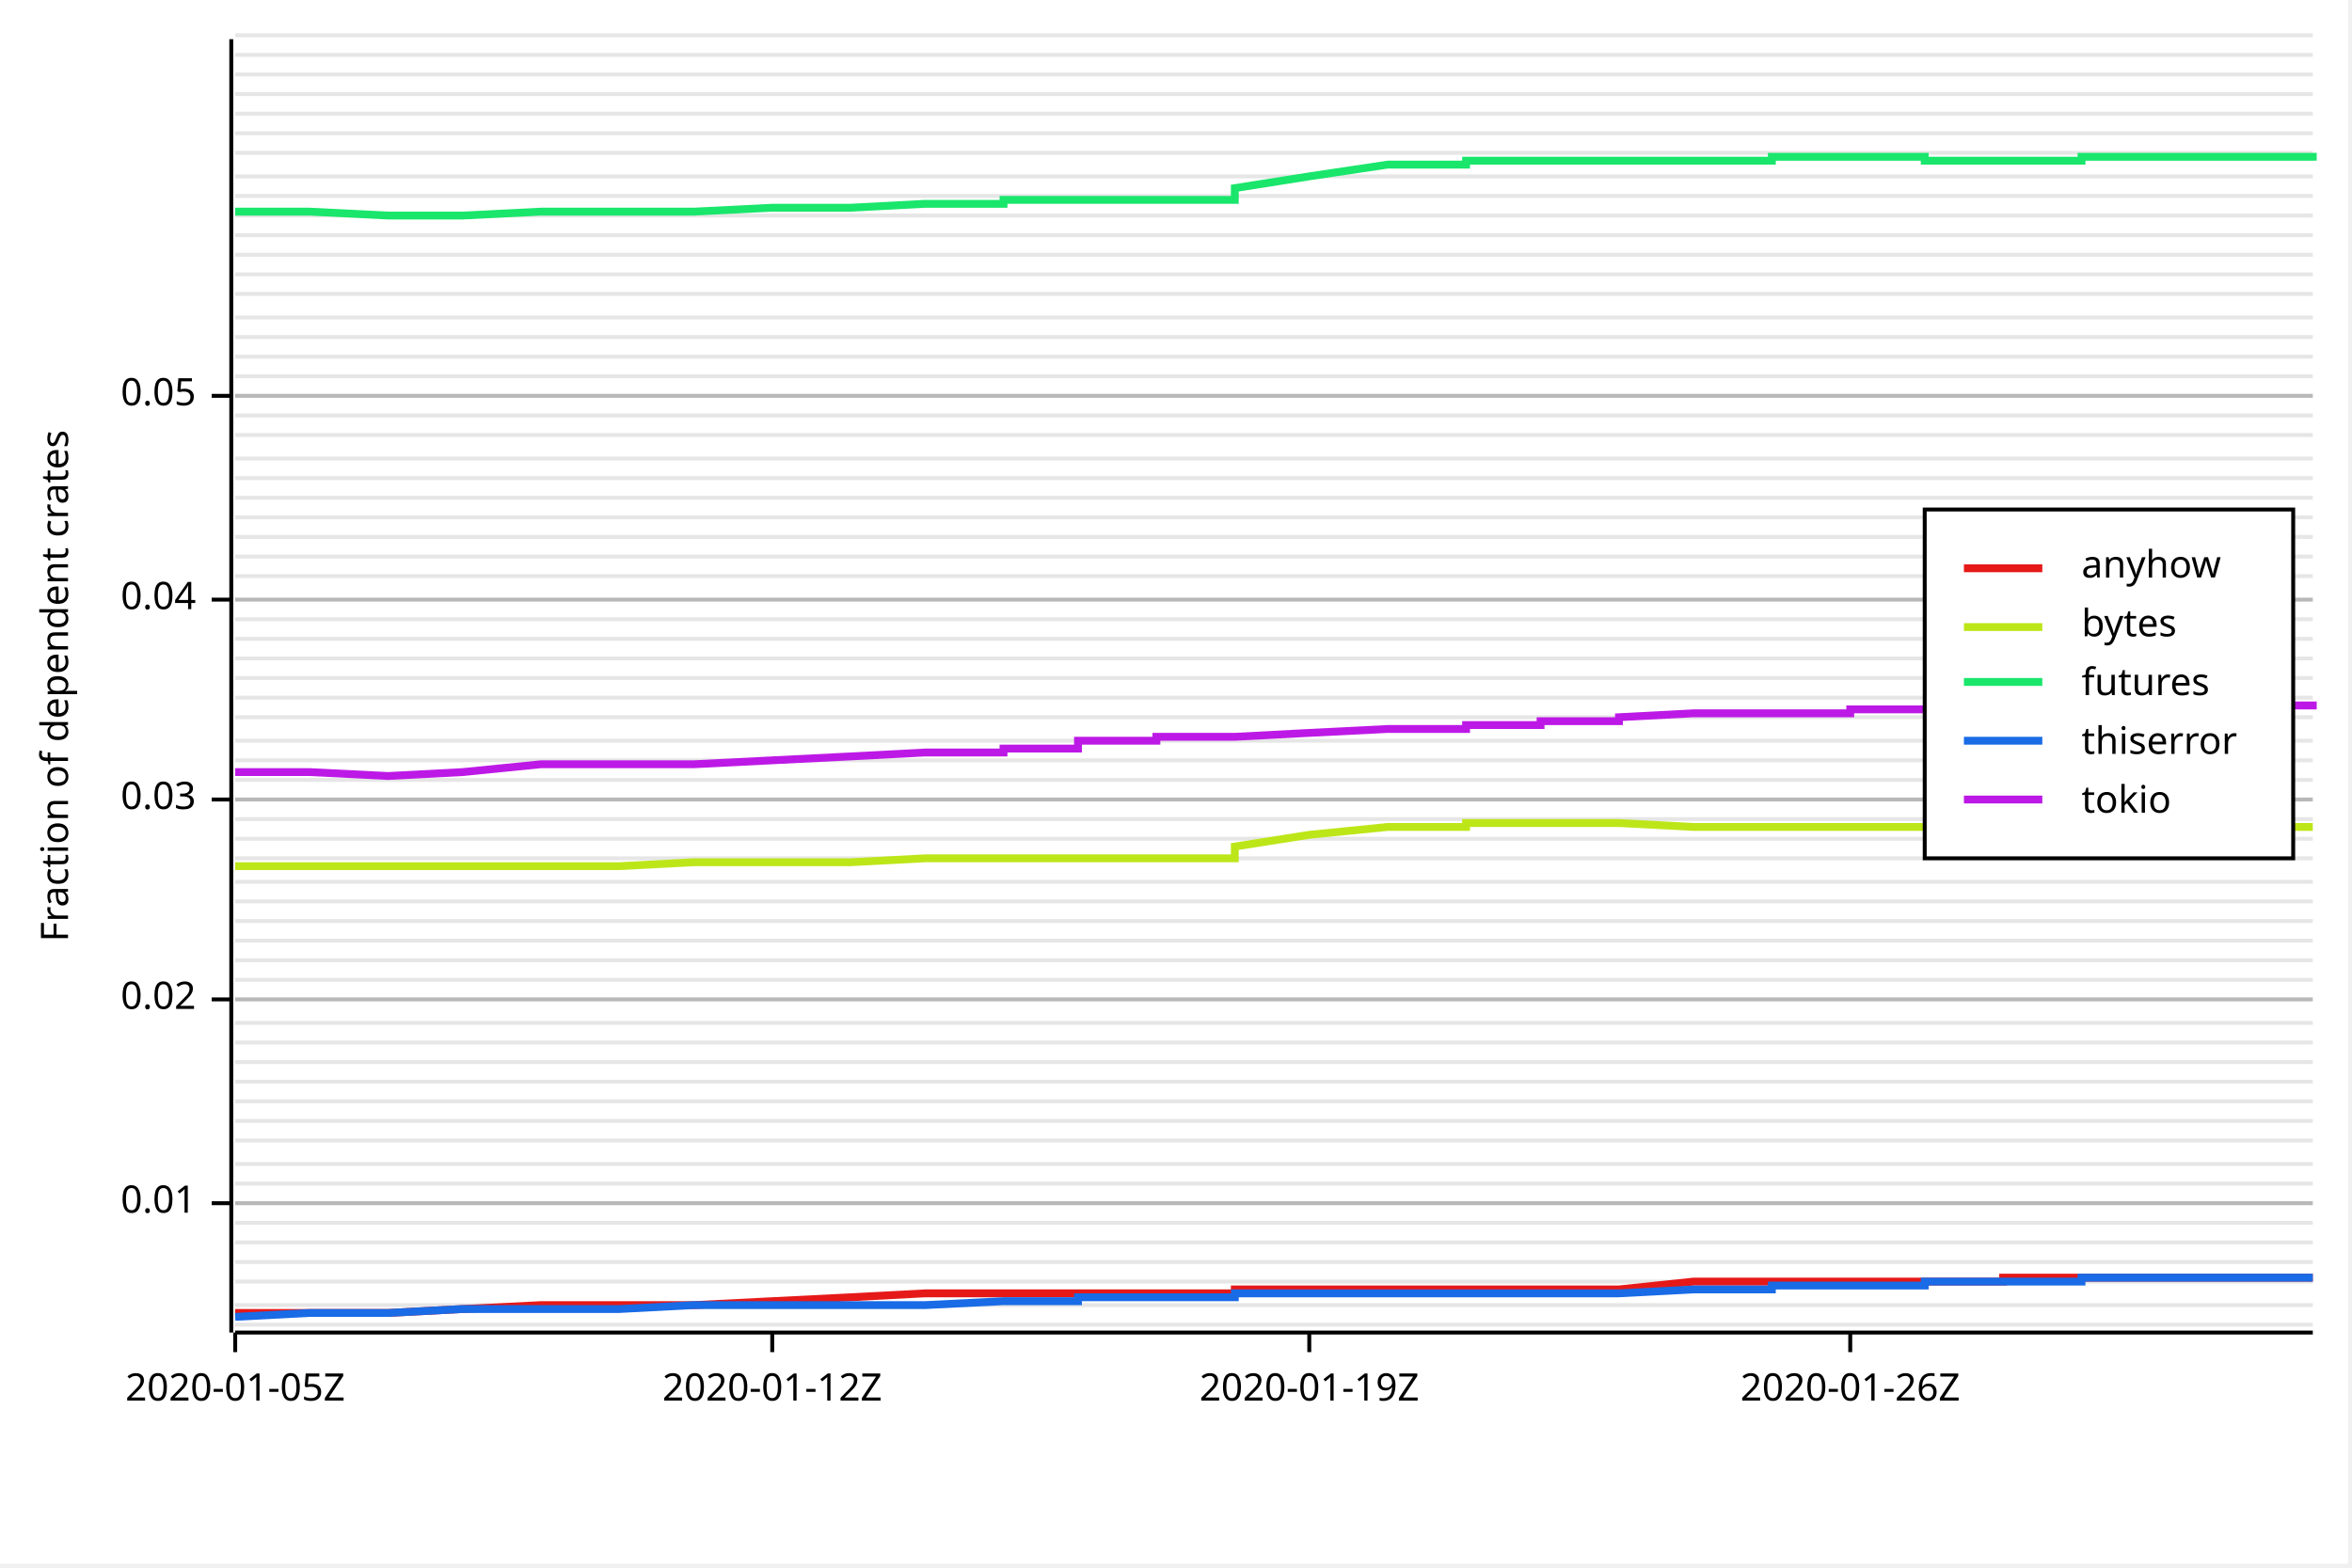
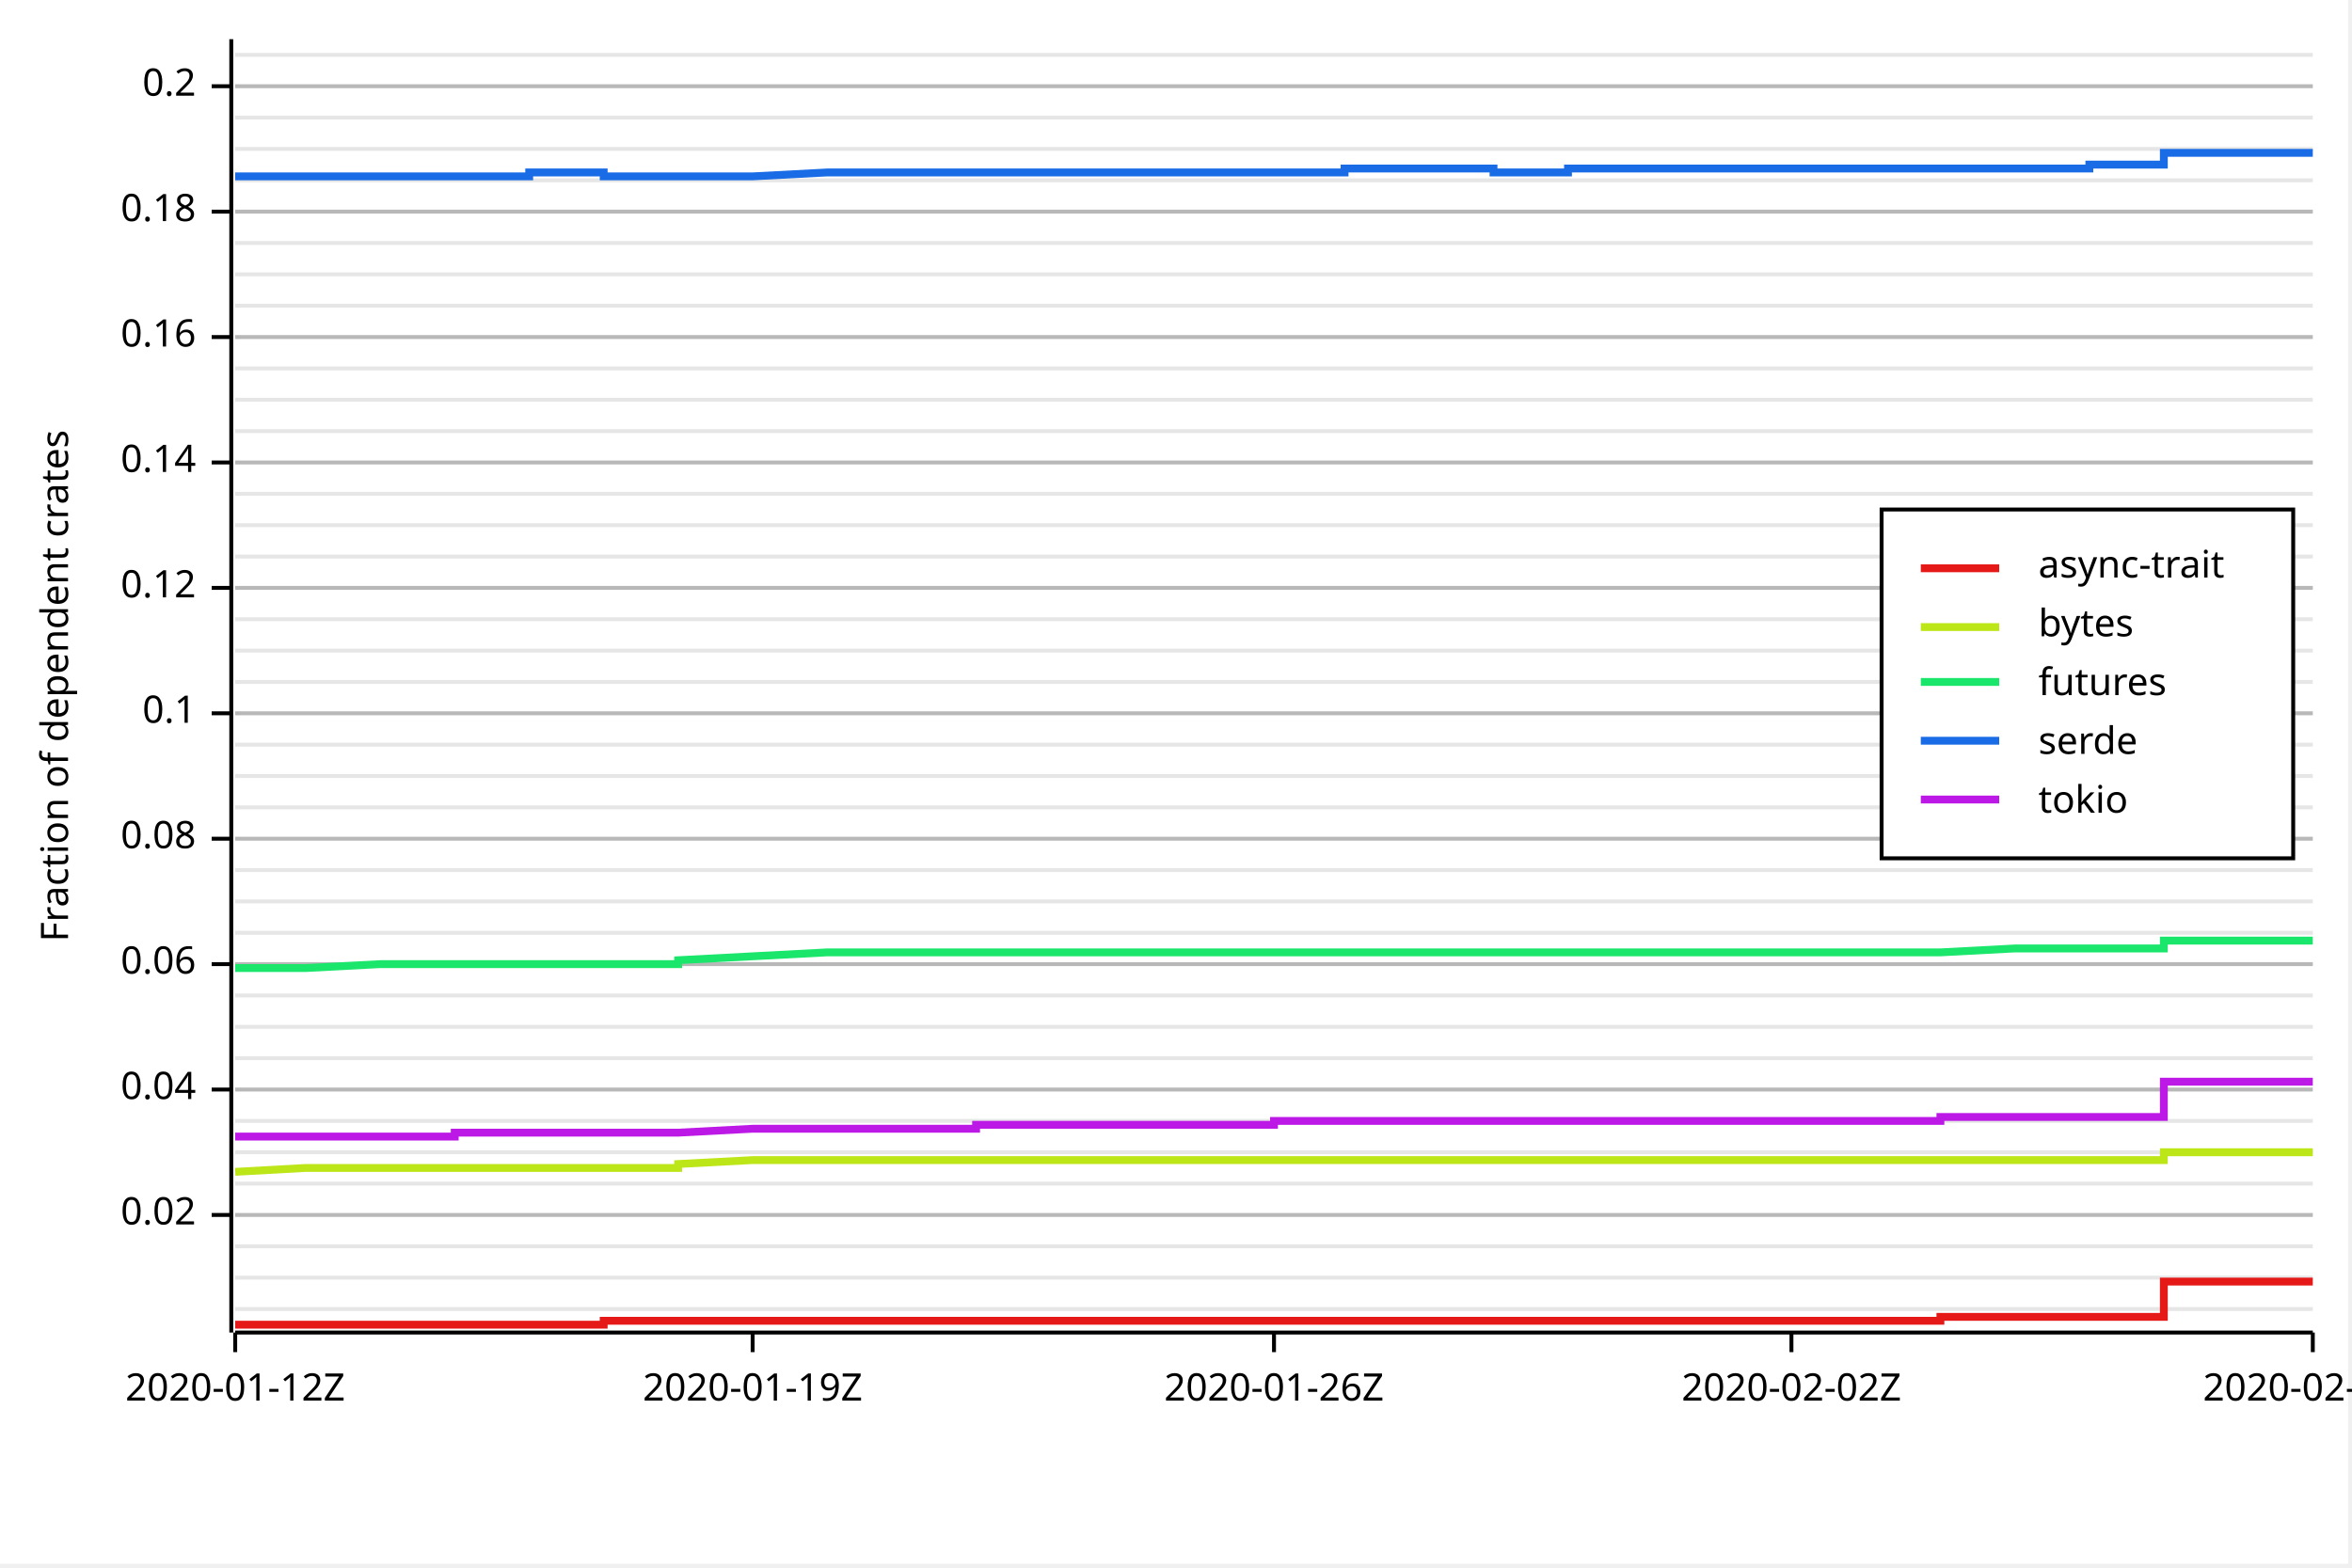
<svg xmlns="http://www.w3.org/2000/svg" width="600" height="400">
  <rect x="0" y="0" width="599" height="399" opacity="1" fill="#FFFFFF" stroke="none" />
-   <line opacity="0.1" stroke="#000000" stroke-width="1" x1="60" y1="338" x2="590" y2="338" />
-   <line opacity="0.1" stroke="#000000" stroke-width="1" x1="60" y1="333" x2="590" y2="333" />
-   <line opacity="0.1" stroke="#000000" stroke-width="1" x1="60" y1="327" x2="590" y2="327" />
-   <line opacity="0.1" stroke="#000000" stroke-width="1" x1="60" y1="322" x2="590" y2="322" />
-   <line opacity="0.1" stroke="#000000" stroke-width="1" x1="60" y1="317" x2="590" y2="317" />
-   <line opacity="0.1" stroke="#000000" stroke-width="1" x1="60" y1="312" x2="590" y2="312" />
-   <line opacity="0.1" stroke="#000000" stroke-width="1" x1="60" y1="307" x2="590" y2="307" />
+   <line opacity="0.1" stroke="#000000" stroke-width="1" x1="60" y1="334" x2="590" y2="334" />
+   <line opacity="0.1" stroke="#000000" stroke-width="1" x1="60" y1="326" x2="590" y2="326" />
+   <line opacity="0.1" stroke="#000000" stroke-width="1" x1="60" y1="318" x2="590" y2="318" />
+   <line opacity="0.1" stroke="#000000" stroke-width="1" x1="60" y1="310" x2="590" y2="310" />
  <line opacity="0.1" stroke="#000000" stroke-width="1" x1="60" y1="302" x2="590" y2="302" />
-   <line opacity="0.1" stroke="#000000" stroke-width="1" x1="60" y1="297" x2="590" y2="297" />
-   <line opacity="0.1" stroke="#000000" stroke-width="1" x1="60" y1="291" x2="590" y2="291" />
+   <line opacity="0.1" stroke="#000000" stroke-width="1" x1="60" y1="294" x2="590" y2="294" />
  <line opacity="0.1" stroke="#000000" stroke-width="1" x1="60" y1="286" x2="590" y2="286" />
-   <line opacity="0.1" stroke="#000000" stroke-width="1" x1="60" y1="281" x2="590" y2="281" />
-   <line opacity="0.1" stroke="#000000" stroke-width="1" x1="60" y1="276" x2="590" y2="276" />
-   <line opacity="0.1" stroke="#000000" stroke-width="1" x1="60" y1="271" x2="590" y2="271" />
-   <line opacity="0.1" stroke="#000000" stroke-width="1" x1="60" y1="266" x2="590" y2="266" />
-   <line opacity="0.1" stroke="#000000" stroke-width="1" x1="60" y1="261" x2="590" y2="261" />
-   <line opacity="0.1" stroke="#000000" stroke-width="1" x1="60" y1="255" x2="590" y2="255" />
-   <line opacity="0.1" stroke="#000000" stroke-width="1" x1="60" y1="250" x2="590" y2="250" />
-   <line opacity="0.1" stroke="#000000" stroke-width="1" x1="60" y1="245" x2="590" y2="245" />
-   <line opacity="0.1" stroke="#000000" stroke-width="1" x1="60" y1="240" x2="590" y2="240" />
-   <line opacity="0.1" stroke="#000000" stroke-width="1" x1="60" y1="235" x2="590" y2="235" />
+   <line opacity="0.1" stroke="#000000" stroke-width="1" x1="60" y1="278" x2="590" y2="278" />
+   <line opacity="0.1" stroke="#000000" stroke-width="1" x1="60" y1="270" x2="590" y2="270" />
+   <line opacity="0.1" stroke="#000000" stroke-width="1" x1="60" y1="262" x2="590" y2="262" />
+   <line opacity="0.1" stroke="#000000" stroke-width="1" x1="60" y1="254" x2="590" y2="254" />
+   <line opacity="0.1" stroke="#000000" stroke-width="1" x1="60" y1="246" x2="590" y2="246" />
+   <line opacity="0.1" stroke="#000000" stroke-width="1" x1="60" y1="238" x2="590" y2="238" />
  <line opacity="0.1" stroke="#000000" stroke-width="1" x1="60" y1="230" x2="590" y2="230" />
-   <line opacity="0.1" stroke="#000000" stroke-width="1" x1="60" y1="225" x2="590" y2="225" />
-   <line opacity="0.1" stroke="#000000" stroke-width="1" x1="60" y1="219" x2="590" y2="219" />
+   <line opacity="0.1" stroke="#000000" stroke-width="1" x1="60" y1="222" x2="590" y2="222" />
  <line opacity="0.1" stroke="#000000" stroke-width="1" x1="60" y1="214" x2="590" y2="214" />
-   <line opacity="0.1" stroke="#000000" stroke-width="1" x1="60" y1="209" x2="590" y2="209" />
-   <line opacity="0.1" stroke="#000000" stroke-width="1" x1="60" y1="204" x2="590" y2="204" />
-   <line opacity="0.1" stroke="#000000" stroke-width="1" x1="60" y1="199" x2="590" y2="199" />
-   <line opacity="0.1" stroke="#000000" stroke-width="1" x1="60" y1="194" x2="590" y2="194" />
-   <line opacity="0.1" stroke="#000000" stroke-width="1" x1="60" y1="189" x2="590" y2="189" />
-   <line opacity="0.1" stroke="#000000" stroke-width="1" x1="60" y1="183" x2="590" y2="183" />
-   <line opacity="0.1" stroke="#000000" stroke-width="1" x1="60" y1="178" x2="590" y2="178" />
-   <line opacity="0.1" stroke="#000000" stroke-width="1" x1="60" y1="173" x2="590" y2="173" />
-   <line opacity="0.1" stroke="#000000" stroke-width="1" x1="60" y1="168" x2="590" y2="168" />
-   <line opacity="0.1" stroke="#000000" stroke-width="1" x1="60" y1="163" x2="590" y2="163" />
+   <line opacity="0.1" stroke="#000000" stroke-width="1" x1="60" y1="206" x2="590" y2="206" />
+   <line opacity="0.1" stroke="#000000" stroke-width="1" x1="60" y1="198" x2="590" y2="198" />
+   <line opacity="0.1" stroke="#000000" stroke-width="1" x1="60" y1="190" x2="590" y2="190" />
+   <line opacity="0.1" stroke="#000000" stroke-width="1" x1="60" y1="182" x2="590" y2="182" />
+   <line opacity="0.1" stroke="#000000" stroke-width="1" x1="60" y1="174" x2="590" y2="174" />
+   <line opacity="0.1" stroke="#000000" stroke-width="1" x1="60" y1="166" x2="590" y2="166" />
  <line opacity="0.1" stroke="#000000" stroke-width="1" x1="60" y1="158" x2="590" y2="158" />
-   <line opacity="0.1" stroke="#000000" stroke-width="1" x1="60" y1="153" x2="590" y2="153" />
-   <line opacity="0.1" stroke="#000000" stroke-width="1" x1="60" y1="147" x2="590" y2="147" />
+   <line opacity="0.1" stroke="#000000" stroke-width="1" x1="60" y1="150" x2="590" y2="150" />
  <line opacity="0.1" stroke="#000000" stroke-width="1" x1="60" y1="142" x2="590" y2="142" />
-   <line opacity="0.1" stroke="#000000" stroke-width="1" x1="60" y1="137" x2="590" y2="137" />
-   <line opacity="0.1" stroke="#000000" stroke-width="1" x1="60" y1="132" x2="590" y2="132" />
-   <line opacity="0.1" stroke="#000000" stroke-width="1" x1="60" y1="127" x2="590" y2="127" />
-   <line opacity="0.1" stroke="#000000" stroke-width="1" x1="60" y1="122" x2="590" y2="122" />
-   <line opacity="0.1" stroke="#000000" stroke-width="1" x1="60" y1="117" x2="590" y2="117" />
-   <line opacity="0.1" stroke="#000000" stroke-width="1" x1="60" y1="111" x2="590" y2="111" />
-   <line opacity="0.1" stroke="#000000" stroke-width="1" x1="60" y1="106" x2="590" y2="106" />
-   <line opacity="0.1" stroke="#000000" stroke-width="1" x1="60" y1="101" x2="590" y2="101" />
-   <line opacity="0.1" stroke="#000000" stroke-width="1" x1="60" y1="96" x2="590" y2="96" />
-   <line opacity="0.1" stroke="#000000" stroke-width="1" x1="60" y1="91" x2="590" y2="91" />
+   <line opacity="0.1" stroke="#000000" stroke-width="1" x1="60" y1="134" x2="590" y2="134" />
+   <line opacity="0.1" stroke="#000000" stroke-width="1" x1="60" y1="126" x2="590" y2="126" />
+   <line opacity="0.1" stroke="#000000" stroke-width="1" x1="60" y1="118" x2="590" y2="118" />
+   <line opacity="0.1" stroke="#000000" stroke-width="1" x1="60" y1="110" x2="590" y2="110" />
+   <line opacity="0.1" stroke="#000000" stroke-width="1" x1="60" y1="102" x2="590" y2="102" />
+   <line opacity="0.1" stroke="#000000" stroke-width="1" x1="60" y1="94" x2="590" y2="94" />
  <line opacity="0.1" stroke="#000000" stroke-width="1" x1="60" y1="86" x2="590" y2="86" />
-   <line opacity="0.1" stroke="#000000" stroke-width="1" x1="60" y1="81" x2="590" y2="81" />
-   <line opacity="0.1" stroke="#000000" stroke-width="1" x1="60" y1="75" x2="590" y2="75" />
+   <line opacity="0.1" stroke="#000000" stroke-width="1" x1="60" y1="78" x2="590" y2="78" />
  <line opacity="0.1" stroke="#000000" stroke-width="1" x1="60" y1="70" x2="590" y2="70" />
-   <line opacity="0.1" stroke="#000000" stroke-width="1" x1="60" y1="65" x2="590" y2="65" />
-   <line opacity="0.1" stroke="#000000" stroke-width="1" x1="60" y1="60" x2="590" y2="60" />
-   <line opacity="0.1" stroke="#000000" stroke-width="1" x1="60" y1="55" x2="590" y2="55" />
-   <line opacity="0.1" stroke="#000000" stroke-width="1" x1="60" y1="50" x2="590" y2="50" />
-   <line opacity="0.1" stroke="#000000" stroke-width="1" x1="60" y1="45" x2="590" y2="45" />
-   <line opacity="0.1" stroke="#000000" stroke-width="1" x1="60" y1="39" x2="590" y2="39" />
-   <line opacity="0.1" stroke="#000000" stroke-width="1" x1="60" y1="34" x2="590" y2="34" />
-   <line opacity="0.1" stroke="#000000" stroke-width="1" x1="60" y1="29" x2="590" y2="29" />
-   <line opacity="0.1" stroke="#000000" stroke-width="1" x1="60" y1="24" x2="590" y2="24" />
-   <line opacity="0.1" stroke="#000000" stroke-width="1" x1="60" y1="19" x2="590" y2="19" />
+   <line opacity="0.1" stroke="#000000" stroke-width="1" x1="60" y1="62" x2="590" y2="62" />
+   <line opacity="0.1" stroke="#000000" stroke-width="1" x1="60" y1="54" x2="590" y2="54" />
+   <line opacity="0.1" stroke="#000000" stroke-width="1" x1="60" y1="46" x2="590" y2="46" />
+   <line opacity="0.1" stroke="#000000" stroke-width="1" x1="60" y1="38" x2="590" y2="38" />
+   <line opacity="0.1" stroke="#000000" stroke-width="1" x1="60" y1="30" x2="590" y2="30" />
+   <line opacity="0.1" stroke="#000000" stroke-width="1" x1="60" y1="22" x2="590" y2="22" />
  <line opacity="0.1" stroke="#000000" stroke-width="1" x1="60" y1="14" x2="590" y2="14" />
-   <line opacity="0.1" stroke="#000000" stroke-width="1" x1="60" y1="9" x2="590" y2="9" />
  <text x="10" y="175" dy="0.76em" text-anchor="middle" font-family="sans-serif" font-size="9.677" opacity="1" fill="#000000" transform="rotate(270, 10, 175)">
Fraction of dependent crates
</text>
-   <line opacity="0.2" stroke="#000000" stroke-width="1" x1="60" y1="307" x2="590" y2="307" />
-   <line opacity="0.2" stroke="#000000" stroke-width="1" x1="60" y1="255" x2="590" y2="255" />
-   <line opacity="0.2" stroke="#000000" stroke-width="1" x1="60" y1="204" x2="590" y2="204" />
-   <line opacity="0.2" stroke="#000000" stroke-width="1" x1="60" y1="153" x2="590" y2="153" />
-   <line opacity="0.2" stroke="#000000" stroke-width="1" x1="60" y1="101" x2="590" y2="101" />
+   <line opacity="0.2" stroke="#000000" stroke-width="1" x1="60" y1="310" x2="590" y2="310" />
+   <line opacity="0.2" stroke="#000000" stroke-width="1" x1="60" y1="278" x2="590" y2="278" />
+   <line opacity="0.2" stroke="#000000" stroke-width="1" x1="60" y1="246" x2="590" y2="246" />
+   <line opacity="0.2" stroke="#000000" stroke-width="1" x1="60" y1="214" x2="590" y2="214" />
+   <line opacity="0.2" stroke="#000000" stroke-width="1" x1="60" y1="182" x2="590" y2="182" />
+   <line opacity="0.2" stroke="#000000" stroke-width="1" x1="60" y1="150" x2="590" y2="150" />
+   <line opacity="0.2" stroke="#000000" stroke-width="1" x1="60" y1="118" x2="590" y2="118" />
+   <line opacity="0.2" stroke="#000000" stroke-width="1" x1="60" y1="86" x2="590" y2="86" />
+   <line opacity="0.2" stroke="#000000" stroke-width="1" x1="60" y1="54" x2="590" y2="54" />
+   <line opacity="0.2" stroke="#000000" stroke-width="1" x1="60" y1="22" x2="590" y2="22" />
  <polyline fill="none" opacity="1" stroke="#000000" stroke-width="1" points="59,10 59,340 " />
-   <text x="50" y="307" dy="0.5ex" text-anchor="end" font-family="sans-serif" font-size="9.677" opacity="1" fill="#000000">
- 0.01
- </text>
-   <polyline fill="none" opacity="1" stroke="#000000" stroke-width="1" points="54,307 59,307 " />
-   <text x="50" y="255" dy="0.5ex" text-anchor="end" font-family="sans-serif" font-size="9.677" opacity="1" fill="#000000">
+   <text x="50" y="310" dy="0.5ex" text-anchor="end" font-family="sans-serif" font-size="9.677" opacity="1" fill="#000000">
0.02
</text>
-   <polyline fill="none" opacity="1" stroke="#000000" stroke-width="1" points="54,255 59,255 " />
-   <text x="50" y="204" dy="0.5ex" text-anchor="end" font-family="sans-serif" font-size="9.677" opacity="1" fill="#000000">
- 0.03
- </text>
-   <polyline fill="none" opacity="1" stroke="#000000" stroke-width="1" points="54,204 59,204 " />
-   <text x="50" y="153" dy="0.5ex" text-anchor="end" font-family="sans-serif" font-size="9.677" opacity="1" fill="#000000">
+   <polyline fill="none" opacity="1" stroke="#000000" stroke-width="1" points="54,310 59,310 " />
+   <text x="50" y="278" dy="0.5ex" text-anchor="end" font-family="sans-serif" font-size="9.677" opacity="1" fill="#000000">
0.04
</text>
-   <polyline fill="none" opacity="1" stroke="#000000" stroke-width="1" points="54,153 59,153 " />
-   <text x="50" y="101" dy="0.5ex" text-anchor="end" font-family="sans-serif" font-size="9.677" opacity="1" fill="#000000">
- 0.05
+   <polyline fill="none" opacity="1" stroke="#000000" stroke-width="1" points="54,278 59,278 " />
+   <text x="50" y="246" dy="0.5ex" text-anchor="end" font-family="sans-serif" font-size="9.677" opacity="1" fill="#000000">
+ 0.06
</text>
-   <polyline fill="none" opacity="1" stroke="#000000" stroke-width="1" points="54,101 59,101 " />
+   <polyline fill="none" opacity="1" stroke="#000000" stroke-width="1" points="54,246 59,246 " />
+   <text x="50" y="214" dy="0.5ex" text-anchor="end" font-family="sans-serif" font-size="9.677" opacity="1" fill="#000000">
+ 0.08
+ </text>
+   <polyline fill="none" opacity="1" stroke="#000000" stroke-width="1" points="54,214 59,214 " />
+   <text x="50" y="182" dy="0.5ex" text-anchor="end" font-family="sans-serif" font-size="9.677" opacity="1" fill="#000000">
+ 0.1
+ </text>
+   <polyline fill="none" opacity="1" stroke="#000000" stroke-width="1" points="54,182 59,182 " />
+   <text x="50" y="150" dy="0.5ex" text-anchor="end" font-family="sans-serif" font-size="9.677" opacity="1" fill="#000000">
+ 0.12
+ </text>
+   <polyline fill="none" opacity="1" stroke="#000000" stroke-width="1" points="54,150 59,150 " />
+   <text x="50" y="118" dy="0.5ex" text-anchor="end" font-family="sans-serif" font-size="9.677" opacity="1" fill="#000000">
+ 0.14
+ </text>
+   <polyline fill="none" opacity="1" stroke="#000000" stroke-width="1" points="54,118 59,118 " />
+   <text x="50" y="86" dy="0.5ex" text-anchor="end" font-family="sans-serif" font-size="9.677" opacity="1" fill="#000000">
+ 0.16
+ </text>
+   <polyline fill="none" opacity="1" stroke="#000000" stroke-width="1" points="54,86 59,86 " />
+   <text x="50" y="54" dy="0.5ex" text-anchor="end" font-family="sans-serif" font-size="9.677" opacity="1" fill="#000000">
+ 0.18
+ </text>
+   <polyline fill="none" opacity="1" stroke="#000000" stroke-width="1" points="54,54 59,54 " />
+   <text x="50" y="22" dy="0.5ex" text-anchor="end" font-family="sans-serif" font-size="9.677" opacity="1" fill="#000000">
+ 0.2
+ </text>
+   <polyline fill="none" opacity="1" stroke="#000000" stroke-width="1" points="54,22 59,22 " />
  <polyline fill="none" opacity="1" stroke="#000000" stroke-width="1" points="60,340 590,340 " />
  <text x="60" y="350" dy="0.76em" text-anchor="middle" font-family="sans-serif" font-size="9.677" opacity="1" fill="#000000">
- 2020-01-05Z
+ 2020-01-12Z
</text>
  <polyline fill="none" opacity="1" stroke="#000000" stroke-width="1" points="60,340 60,345 " />
-   <text x="197" y="350" dy="0.76em" text-anchor="middle" font-family="sans-serif" font-size="9.677" opacity="1" fill="#000000">
- 2020-01-12Z
- </text>
-   <polyline fill="none" opacity="1" stroke="#000000" stroke-width="1" points="197,340 197,345 " />
-   <text x="334" y="350" dy="0.76em" text-anchor="middle" font-family="sans-serif" font-size="9.677" opacity="1" fill="#000000">
+   <text x="192" y="350" dy="0.76em" text-anchor="middle" font-family="sans-serif" font-size="9.677" opacity="1" fill="#000000">
2020-01-19Z
</text>
-   <polyline fill="none" opacity="1" stroke="#000000" stroke-width="1" points="334,340 334,345 " />
-   <text x="472" y="350" dy="0.76em" text-anchor="middle" font-family="sans-serif" font-size="9.677" opacity="1" fill="#000000">
+   <polyline fill="none" opacity="1" stroke="#000000" stroke-width="1" points="192,340 192,345 " />
+   <text x="325" y="350" dy="0.76em" text-anchor="middle" font-family="sans-serif" font-size="9.677" opacity="1" fill="#000000">
2020-01-26Z
</text>
-   <polyline fill="none" opacity="1" stroke="#000000" stroke-width="1" points="472,340 472,345 " />
-   <polyline fill="none" opacity="1" stroke="#E61919" stroke-width="2" points="60,335 79,335 99,335 118,334 138,333 158,333 177,333 197,332 217,331 236,330 256,330 256,330 275,330 275,330 295,330 295,330 315,330 315,329 334,329 354,329 374,329 374,329 393,329 393,329 413,329 413,329 432,327 452,327 452,327 472,327 472,327 491,327 491,327 511,327 511,326 531,326 531,326 550,326 550,326 570,326 590,326 590,326 " />
-   <polyline fill="none" opacity="1" stroke="#BDE619" stroke-width="2" points="60,221 79,221 99,221 118,221 138,221 158,221 177,220 197,220 217,220 236,219 256,219 256,219 275,219 275,219 295,219 295,219 315,219 315,216 334,213 354,211 374,211 374,210 393,210 393,210 413,210 413,210 432,211 452,211 452,211 472,211 472,211 491,211 491,211 511,211 511,211 531,211 531,211 550,211 550,211 570,211 590,211 590,211 " />
-   <polyline fill="none" opacity="1" stroke="#19E66B" stroke-width="2" points="60,54 79,54 99,55 118,55 138,54 158,54 177,54 197,53 217,53 236,52 256,52 256,51 275,51 275,51 295,51 295,51 315,51 315,48 334,45 354,42 374,42 374,41 393,41 393,41 413,41 413,41 432,41 452,41 452,40 472,40 472,40 491,40 491,41 511,41 511,41 531,41 531,40 550,40 550,40 570,40 590,40 590,41 " />
-   <polyline fill="none" opacity="1" stroke="#196BE6" stroke-width="2" points="60,336 79,335 99,335 118,334 138,334 158,334 177,333 197,333 217,333 236,333 256,332 256,332 275,332 275,331 295,331 295,331 315,331 315,330 334,330 354,330 374,330 374,330 393,330 393,330 413,330 413,330 432,329 452,329 452,328 472,328 472,328 491,328 491,327 511,327 511,327 531,327 531,326 550,326 550,326 570,326 590,326 590,326 " />
-   <polyline fill="none" opacity="1" stroke="#BD19E6" stroke-width="2" points="60,197 79,197 99,198 118,197 138,195 158,195 177,195 197,194 217,193 236,192 256,192 256,191 275,191 275,189 295,189 295,188 315,188 315,188 334,187 354,186 374,186 374,185 393,185 393,184 413,184 413,183 432,182 452,182 452,182 472,182 472,181 491,181 491,181 511,181 511,180 531,180 531,180 550,180 550,180 570,180 590,180 590,179 " />
-   <rect x="491" y="130" width="94" height="89" opacity="1" fill="#FFFFFF" stroke="none" />
-   <rect x="491" y="130" width="94" height="89" opacity="1" fill="none" stroke="#000000" />
-   <text x="531" y="140" dy="0.76em" text-anchor="start" font-family="sans-serif" font-size="9.677" opacity="1" fill="#000000">
- anyhow
+   <polyline fill="none" opacity="1" stroke="#000000" stroke-width="1" points="325,340 325,345 " />
+   <text x="457" y="350" dy="0.76em" text-anchor="middle" font-family="sans-serif" font-size="9.677" opacity="1" fill="#000000">
+ 2020-02-02Z
</text>
-   <text x="531" y="155" dy="0.76em" text-anchor="start" font-family="sans-serif" font-size="9.677" opacity="1" fill="#000000">
+   <polyline fill="none" opacity="1" stroke="#000000" stroke-width="1" points="457,340 457,345 " />
+   <text x="590" y="350" dy="0.76em" text-anchor="middle" font-family="sans-serif" font-size="9.677" opacity="1" fill="#000000">
+ 2020-02-09Z
+ </text>
+   <polyline fill="none" opacity="1" stroke="#000000" stroke-width="1" points="590,340 590,345 " />
+   <polyline fill="none" opacity="1" stroke="#E61919" stroke-width="2" points="60,338 78,338 97,338 116,338 116,338 135,338 135,338 154,338 154,337 173,337 173,337 192,337 211,337 230,337 230,337 249,337 249,337 268,337 268,337 287,337 306,337 325,337 325,337 343,337 362,337 362,337 381,337 400,337 400,337 438,337 457,337 476,337 495,337 495,336 514,336 533,336 533,336 552,336 552,327 571,327 571,327 590,327 " />
+   <polyline fill="none" opacity="1" stroke="#BDE619" stroke-width="2" points="60,299 78,298 97,298 116,298 116,298 135,298 135,298 154,298 154,298 173,298 173,297 192,296 211,296 230,296 230,296 249,296 249,296 268,296 268,296 287,296 306,296 306,296 325,296 325,296 343,296 343,296 362,296 362,296 381,296 381,296 400,296 400,296 419,296 438,296 438,296 457,296 476,296 495,296 495,296 514,296 533,296 533,296 552,296 552,294 571,294 571,294 590,294 " />
+   <polyline fill="none" opacity="1" stroke="#19E66B" stroke-width="2" points="60,247 78,247 97,246 116,246 116,246 135,246 135,246 154,246 154,246 173,246 173,245 192,244 211,243 230,243 230,243 249,243 249,243 268,243 268,243 287,243 306,243 306,243 325,243 325,243 343,243 343,243 362,243 362,243 381,243 381,243 400,243 400,243 419,243 438,243 438,243 457,243 476,243 495,243 495,243 514,242 533,242 533,242 552,242 552,240 571,240 571,240 590,240 " />
+   <polyline fill="none" opacity="1" stroke="#196BE6" stroke-width="2" points="60,45 78,45 97,45 116,45 116,45 135,45 135,44 154,44 154,45 173,45 173,45 192,45 211,44 230,44 230,44 249,44 249,44 268,44 268,44 287,44 306,44 306,44 325,44 325,44 343,44 343,43 362,43 362,43 381,43 381,44 400,44 400,43 419,43 438,43 438,43 457,43 476,43 495,43 495,43 514,43 533,43 533,42 552,42 552,39 571,39 571,39 590,39 " />
+   <polyline fill="none" opacity="1" stroke="#BD19E6" stroke-width="2" points="60,290 78,290 97,290 116,290 116,289 135,289 135,289 154,289 154,289 173,289 173,289 192,288 211,288 230,288 230,288 249,288 249,287 268,287 268,287 287,287 306,287 306,287 325,287 325,286 343,286 343,286 362,286 362,286 381,286 381,286 400,286 400,286 419,286 438,286 438,286 457,286 476,286 495,286 495,285 514,285 533,285 533,285 552,285 552,276 571,276 571,276 590,276 " />
+   <rect x="480" y="130" width="105" height="89" opacity="1" fill="#FFFFFF" stroke="none" />
+   <rect x="480" y="130" width="105" height="89" opacity="1" fill="none" stroke="#000000" />
+   <text x="520" y="140" dy="0.76em" text-anchor="start" font-family="sans-serif" font-size="9.677" opacity="1" fill="#000000">
+ async-trait
+ </text>
+   <text x="520" y="155" dy="0.76em" text-anchor="start" font-family="sans-serif" font-size="9.677" opacity="1" fill="#000000">
bytes
</text>
-   <text x="531" y="170" dy="0.76em" text-anchor="start" font-family="sans-serif" font-size="9.677" opacity="1" fill="#000000">
+   <text x="520" y="170" dy="0.76em" text-anchor="start" font-family="sans-serif" font-size="9.677" opacity="1" fill="#000000">
futures
</text>
-   <text x="531" y="185" dy="0.76em" text-anchor="start" font-family="sans-serif" font-size="9.677" opacity="1" fill="#000000">
- thiserror
+   <text x="520" y="185" dy="0.76em" text-anchor="start" font-family="sans-serif" font-size="9.677" opacity="1" fill="#000000">
+ serde
</text>
-   <text x="531" y="200" dy="0.76em" text-anchor="start" font-family="sans-serif" font-size="9.677" opacity="1" fill="#000000">
+   <text x="520" y="200" dy="0.76em" text-anchor="start" font-family="sans-serif" font-size="9.677" opacity="1" fill="#000000">
tokio
</text>
-   <polyline fill="none" opacity="1" stroke="#E61919" stroke-width="2" points="501,145 521,145 " />
-   <polyline fill="none" opacity="1" stroke="#BDE619" stroke-width="2" points="501,160 521,160 " />
-   <polyline fill="none" opacity="1" stroke="#19E66B" stroke-width="2" points="501,174 521,174 " />
-   <polyline fill="none" opacity="1" stroke="#196BE6" stroke-width="2" points="501,189 521,189 " />
-   <polyline fill="none" opacity="1" stroke="#BD19E6" stroke-width="2" points="501,204 521,204 " />
+   <polyline fill="none" opacity="1" stroke="#E61919" stroke-width="2" points="490,145 510,145 " />
+   <polyline fill="none" opacity="1" stroke="#BDE619" stroke-width="2" points="490,160 510,160 " />
+   <polyline fill="none" opacity="1" stroke="#19E66B" stroke-width="2" points="490,174 510,174 " />
+   <polyline fill="none" opacity="1" stroke="#196BE6" stroke-width="2" points="490,189 510,189 " />
+   <polyline fill="none" opacity="1" stroke="#BD19E6" stroke-width="2" points="490,204 510,204 " />
</svg>
